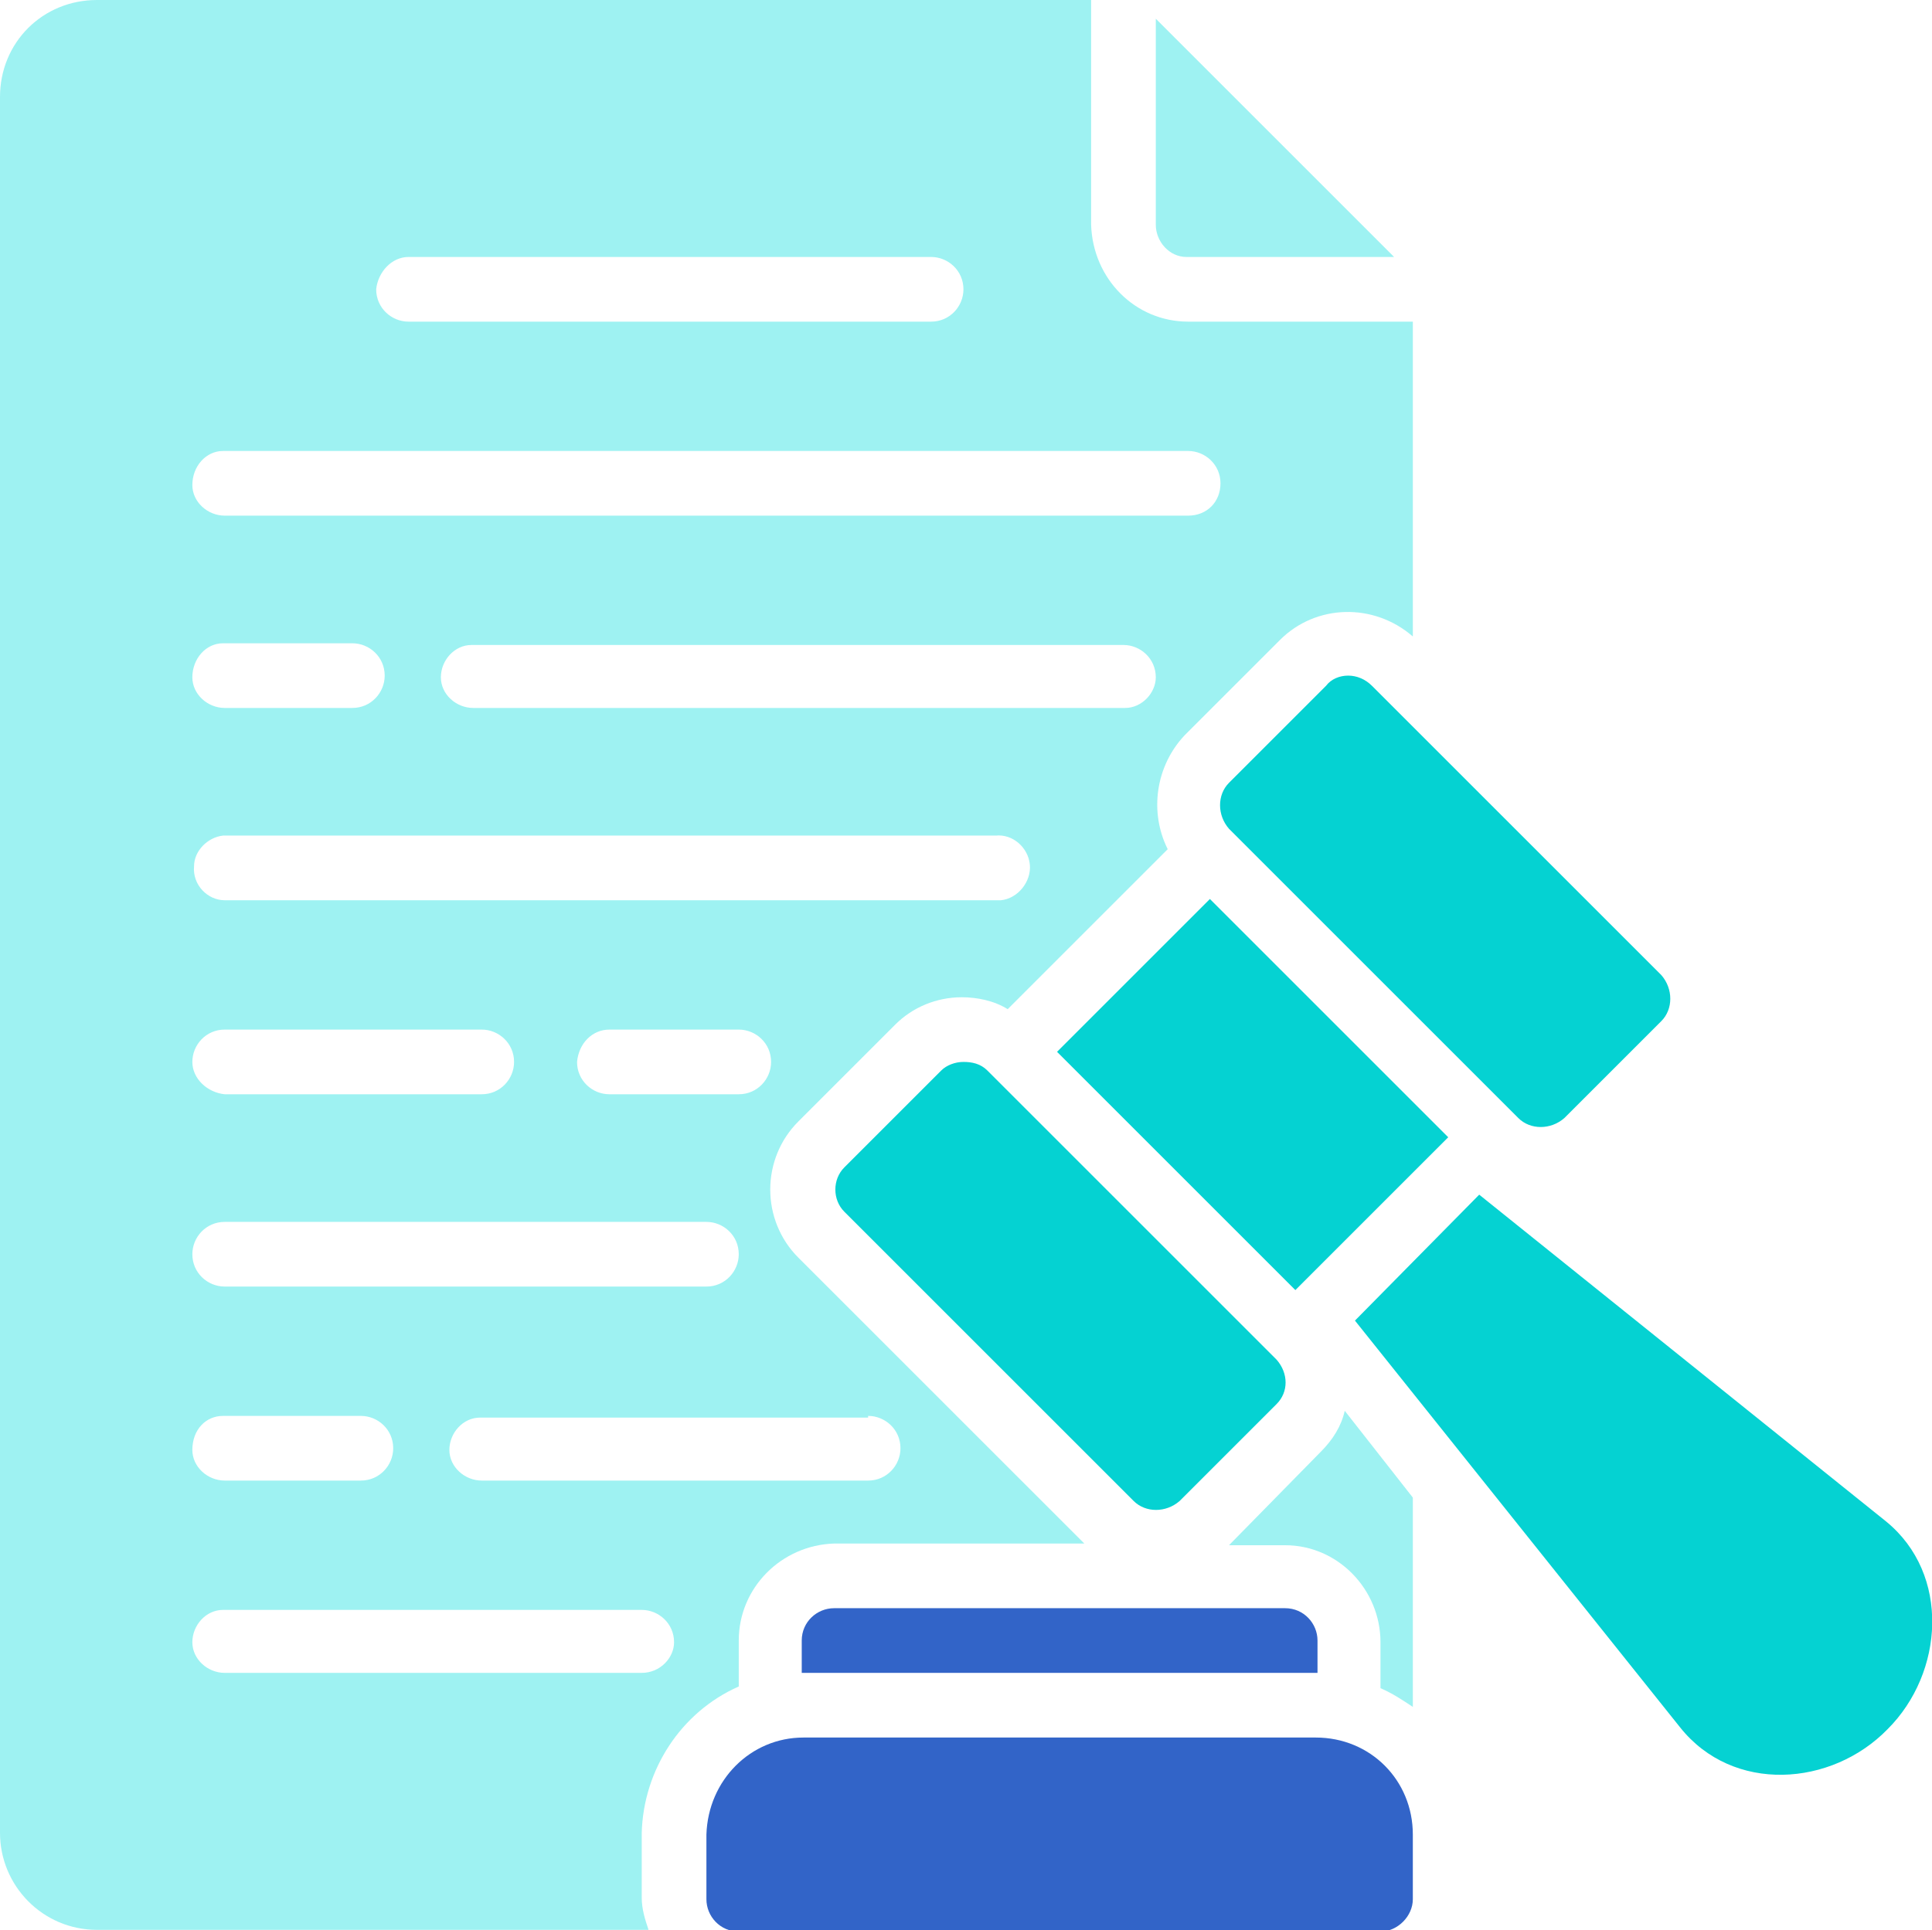
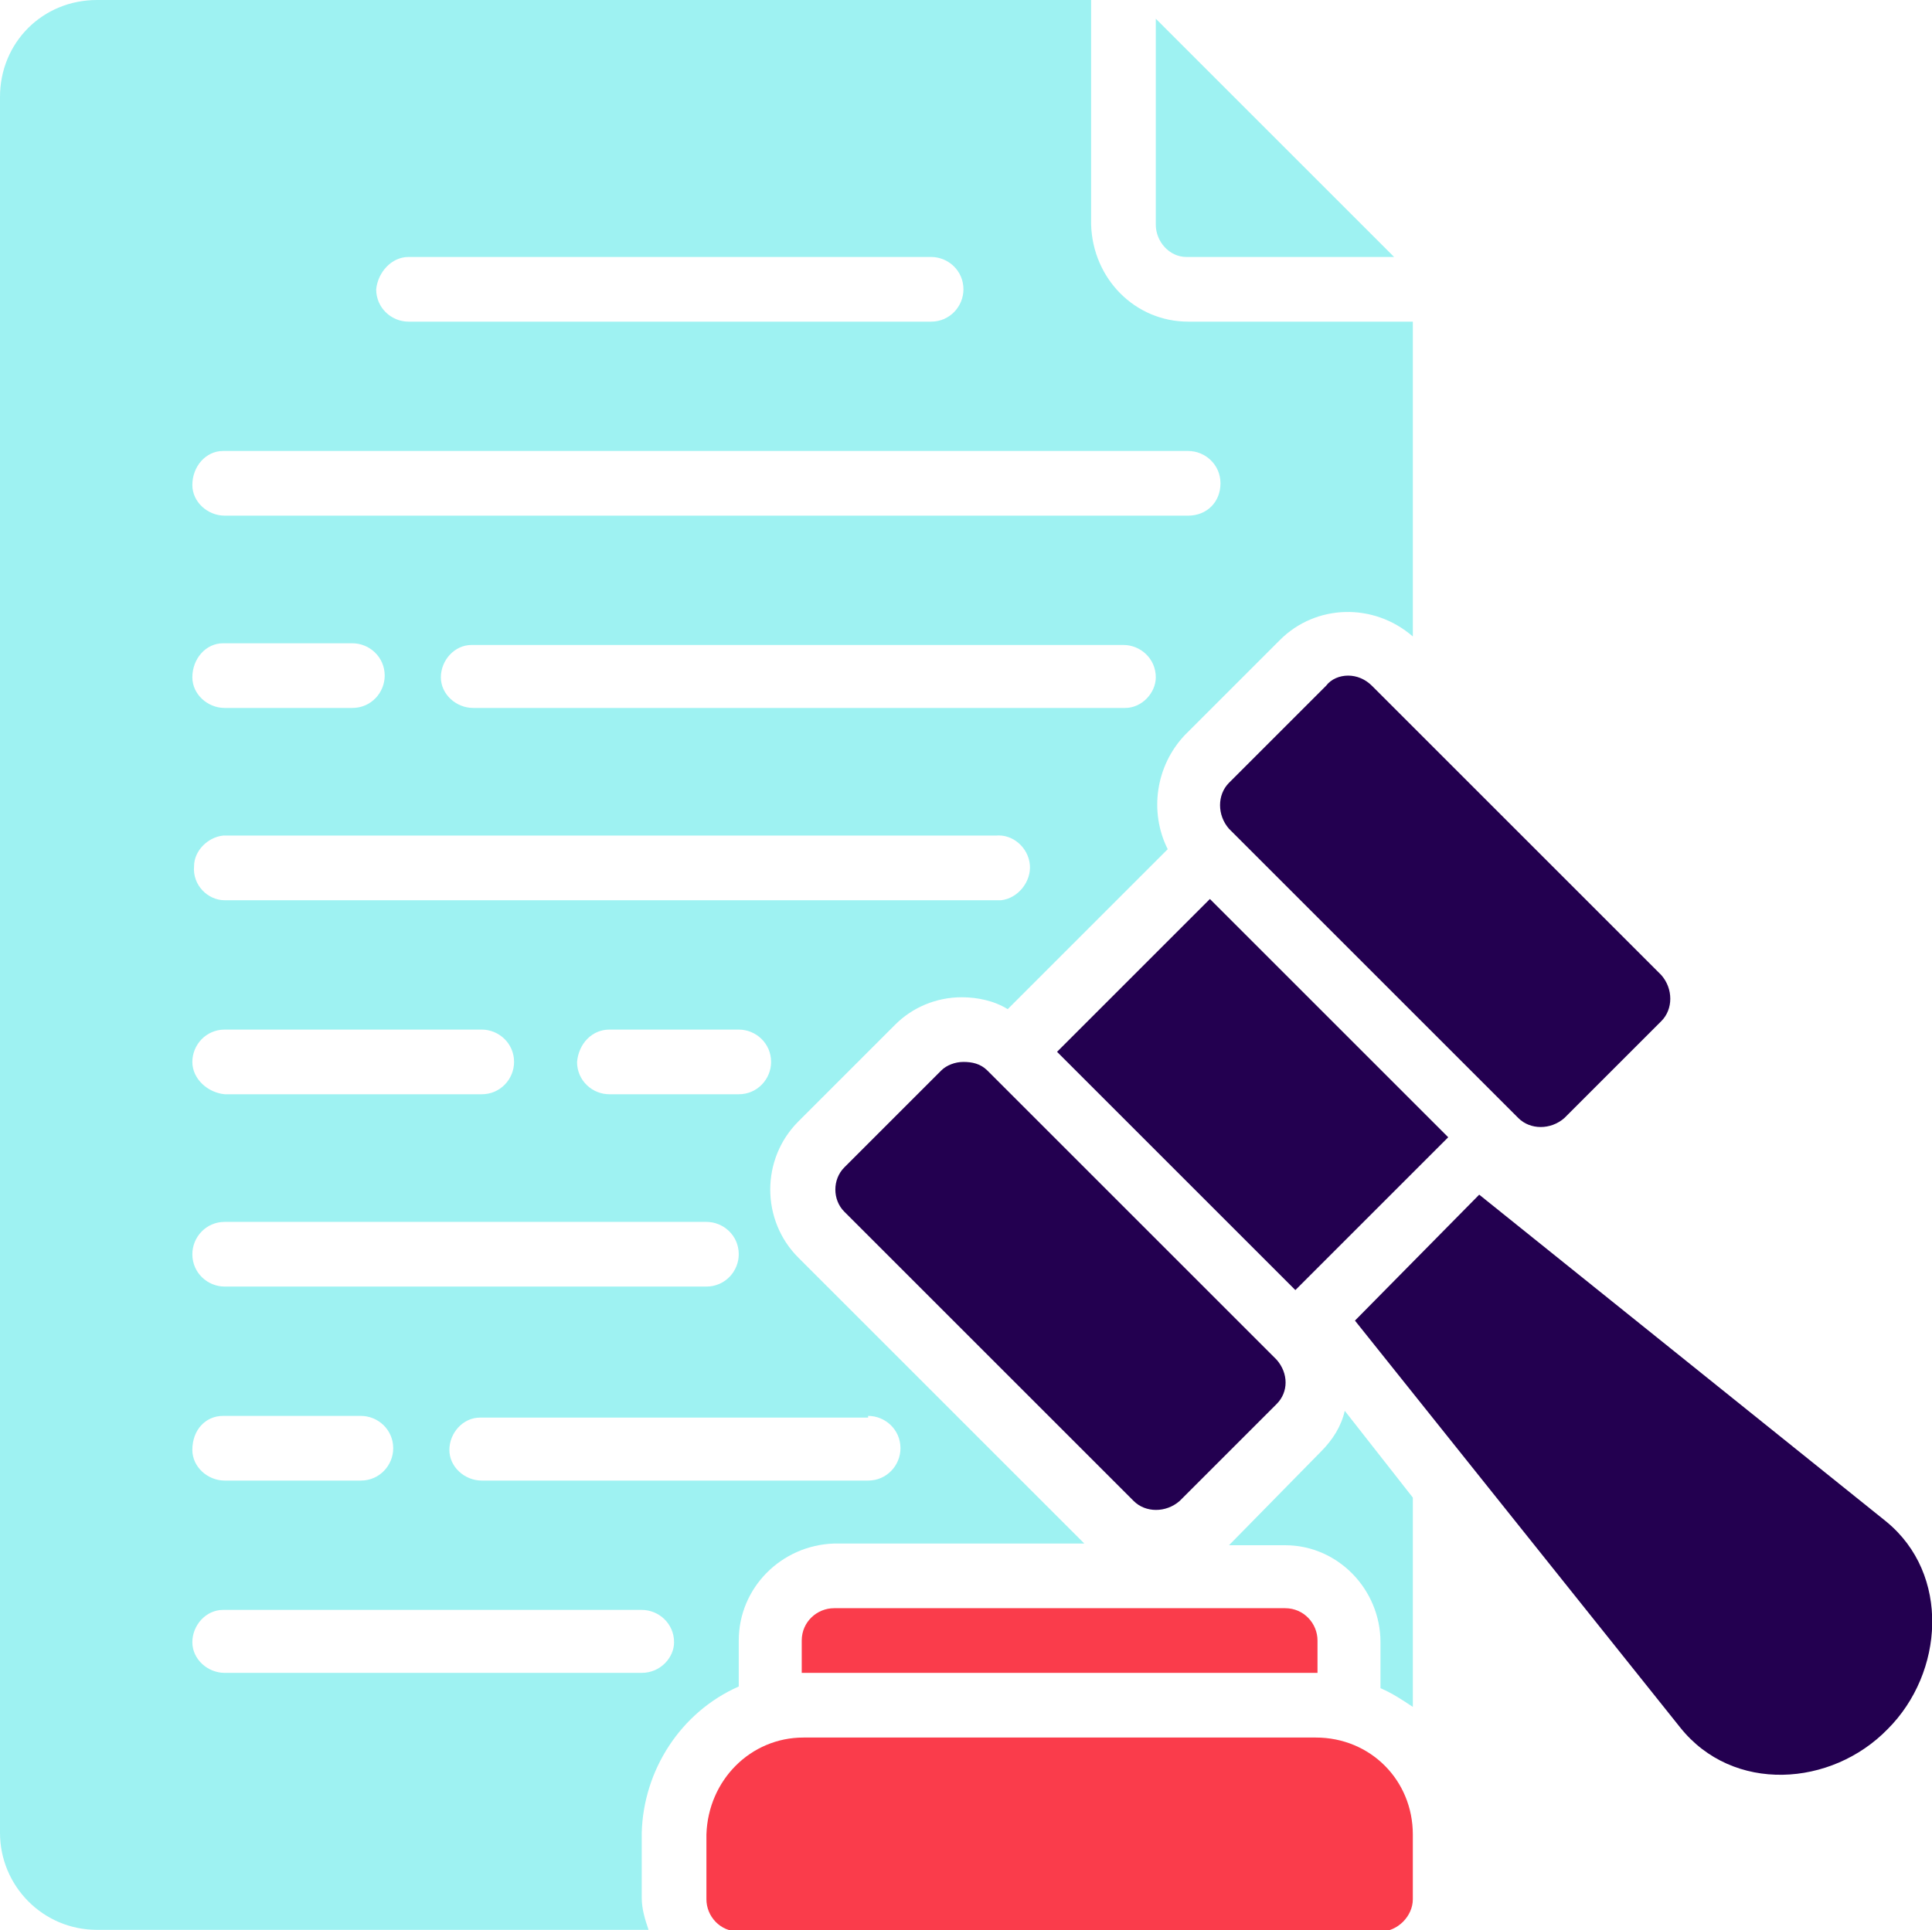
<svg xmlns="http://www.w3.org/2000/svg" version="1.1" id="Layer_1" x="0px" y="0px" viewBox="0 0 113.5 113.4" style="enable-background:new 0 0 113.5 113.4;" xml:space="preserve">
  <style type="text/css">
- 	.st0{fill:#05D2D2;}
- 	.st1{fill:#9EF2F2;}
- 	.st2{fill:#3264C8;}
+ 	.paper {fill:#230050;}
+ 	.st1 {fill:#9EF2F2;}
+ 	.st2 {fill:#FA3C4B;}
</style>
  <g>
-     <rect x="67.2" y="54.4" transform="matrix(0.7071 -0.7071 0.7071 0.7071 -23.8847 70.8573)" class="st0" width="12.7" height="19.8" />
+     <rect x="67.2" y="54.4" transform="matrix(0.7071 -0.7071 0.7071 0.7071 -23.8847 70.8573)" class="paper" width="12.7" height="19.8" />
    <polygon class="st1" points="56.6,62.4 56.6,62.4 56.6,62.4  " />
-     <path class="st0" d="M75,79.9C75,79.9,74.9,79.9,75,79.9l-17-17c-0.4-0.4-0.9-0.5-1.4-0.5c-0.5,0-1,0.2-1.3,0.5l-5.7,5.7   c-0.7,0.7-0.7,1.9,0,2.6c0,0,0,0,0,0l17,17c0.7,0.7,1.9,0.7,2.7,0c0,0,0,0,0,0l5.7-5.7C75.7,81.8,75.7,80.7,75,79.9z" />
-     <path class="st0" d="M79.2,39.7c-0.5,0-1,0.2-1.3,0.6l-5.7,5.7c-0.7,0.7-0.7,1.9,0,2.7l17,17c0.7,0.7,1.9,0.7,2.7,0l5.7-5.7   c0.7-0.7,0.7-1.9,0-2.7l-17-17C80.2,39.9,79.7,39.7,79.2,39.7z" />
+     <path class="paper" d="M75,79.9C75,79.9,74.9,79.9,75,79.9l-17-17c-0.4-0.4-0.9-0.5-1.4-0.5c-0.5,0-1,0.2-1.3,0.5l-5.7,5.7   c-0.7,0.7-0.7,1.9,0,2.6c0,0,0,0,0,0l17,17c0.7,0.7,1.9,0.7,2.7,0c0,0,0,0,0,0l5.7-5.7C75.7,81.8,75.7,80.7,75,79.9z" />
+     <path class="paper" d="M79.2,39.7c-0.5,0-1,0.2-1.3,0.6l-5.7,5.7c-0.7,0.7-0.7,1.9,0,2.7l17,17c0.7,0.7,1.9,0.7,2.7,0l5.7-5.7   c0.7-0.7,0.7-1.9,0-2.7l-17-17C80.2,39.9,79.7,39.7,79.2,39.7z" />
    <polygon class="st1" points="79.2,39.7 79.2,39.7 79.2,39.7  " />
    <path class="st2" d="M77.4,98.3v-1.9c0-1-0.8-1.9-1.9-1.9c0,0,0,0,0,0H49c-1,0-1.9,0.8-1.9,1.9c0,0,0,0,0,0v1.9H77.4z" />
    <path class="st1" d="M43.4,99.1v-2.7c0-3.1,2.5-5.6,5.6-5.7h14.7L46.9,73.9c-2.2-2.2-2.2-5.8,0-8l5.7-5.7c1-1,2.4-1.6,3.9-1.6   c0.9,0,1.9,0.2,2.7,0.7l9.4-9.4c-1.1-2.2-0.7-4.9,1-6.7l5.6-5.6c2.1-2.1,5.5-2.2,7.8-0.2V18.9H69.8c-3.1,0-5.6-2.5-5.7-5.7V0H5.7   C2.5,0,0,2.5,0,5.7v102c0,3.1,2.5,5.7,5.7,5.7h32.4c-0.2-0.6-0.4-1.2-0.4-1.9v-3.8C37.8,104,40,100.6,43.4,99.1z M51,83.2   c1,0,1.9,0.8,1.9,1.9c0,1-0.8,1.9-1.9,1.9H28.3c-1,0-1.9-0.8-1.9-1.8s0.8-1.9,1.8-1.9H51z M13.1,83.2h8.1c1,0,1.9,0.8,1.9,1.9   c0,1-0.8,1.9-1.9,1.9h-8c-1,0-1.9-0.8-1.9-1.8C11.3,84,12.1,83.2,13.1,83.2z M13.2,75.6c-1,0-1.9-0.8-1.9-1.9c0-1,0.8-1.9,1.9-1.9   c0,0,0,0,0,0h28.3c1,0,1.9,0.8,1.9,1.9c0,1-0.8,1.9-1.9,1.9H13.2z M11.3,62.4c0-1,0.8-1.9,1.9-1.9h15.1c1,0,1.9,0.8,1.9,1.9   c0,1-0.8,1.9-1.9,1.9c0,0,0,0,0,0H13.2C12.2,64.2,11.3,63.4,11.3,62.4z M35.8,60.5h7.6c1,0,1.9,0.8,1.9,1.9c0,1-0.8,1.9-1.9,1.9   h-7.6c-1,0-1.9-0.8-1.9-1.9C34,61.3,34.8,60.5,35.8,60.5z M58.8,52.9c-0.1,0-0.2,0-0.3,0H13.2c-1,0-1.9-0.9-1.8-2   c0-0.9,0.8-1.7,1.7-1.8h45.4c1-0.1,1.9,0.7,2,1.7S59.8,52.8,58.8,52.9z M66.1,41.6C66.1,41.6,66.1,41.6,66.1,41.6H27.8   c-1,0-1.9-0.8-1.9-1.8c0-1,0.8-1.9,1.8-1.9H66c1,0,1.9,0.8,1.9,1.9C67.9,40.7,67.1,41.6,66.1,41.6z M24,15.1h30.7   c1,0,1.9,0.8,1.9,1.9c0,1-0.8,1.9-1.9,1.9H24c-1,0-1.9-0.8-1.9-1.9C22.2,16,23,15.1,24,15.1z M13.1,26.5h56.7c1,0,1.9,0.8,1.9,1.9   s-0.8,1.9-1.9,1.9H13.2c-1,0-1.9-0.8-1.9-1.8C11.3,27.4,12.1,26.5,13.1,26.5z M13.1,37.8h7.6c1,0,1.9,0.8,1.9,1.9   c0,1-0.8,1.9-1.9,1.9h-7.5c-1,0-1.9-0.8-1.9-1.8C11.3,38.7,12.1,37.8,13.1,37.8z M37.7,98.3C37.7,98.3,37.7,98.3,37.7,98.3H13.2   c-1,0-1.9-0.8-1.9-1.8c0-1,0.8-1.9,1.8-1.9h24.6c1,0,1.9,0.8,1.9,1.9C39.6,97.4,38.8,98.3,37.7,98.3z" />
    <path class="st1" d="M69.7,15.1c0,0,0.1,0,0.1,0h12.1l-14-14v12.1C67.9,14.2,68.7,15.1,69.7,15.1z" />
    <path class="st2" d="M77.3,102.1H47.2c-3.1,0-5.6,2.5-5.7,5.7v3.8c0,1,0.8,1.9,1.9,1.9h37.7c1,0,1.9-0.9,1.9-1.9v-3.8   C83,104.6,80.5,102.1,77.3,102.1z" />
    <path class="st1" d="M77.6,85.3l-5.4,5.5h3.3c3.1,0,5.6,2.6,5.6,5.7v2.7c0.7,0.3,1.3,0.7,1.9,1.1V88l-4-5.1   C78.8,83.8,78.3,84.6,77.6,85.3z" />
-     <path class="st0" d="M110.8,89.4L86.9,70.2l-7.3,7.4l19.1,23.9c3.1,3.9,8.9,3.5,12.2,0.1C114.2,98.3,114.6,92.5,110.8,89.4z" />
+     <path class="paper" d="M110.8,89.4L86.9,70.2l-7.3,7.4l19.1,23.9c3.1,3.9,8.9,3.5,12.2,0.1C114.2,98.3,114.6,92.5,110.8,89.4z" />
  </g>
</svg>
